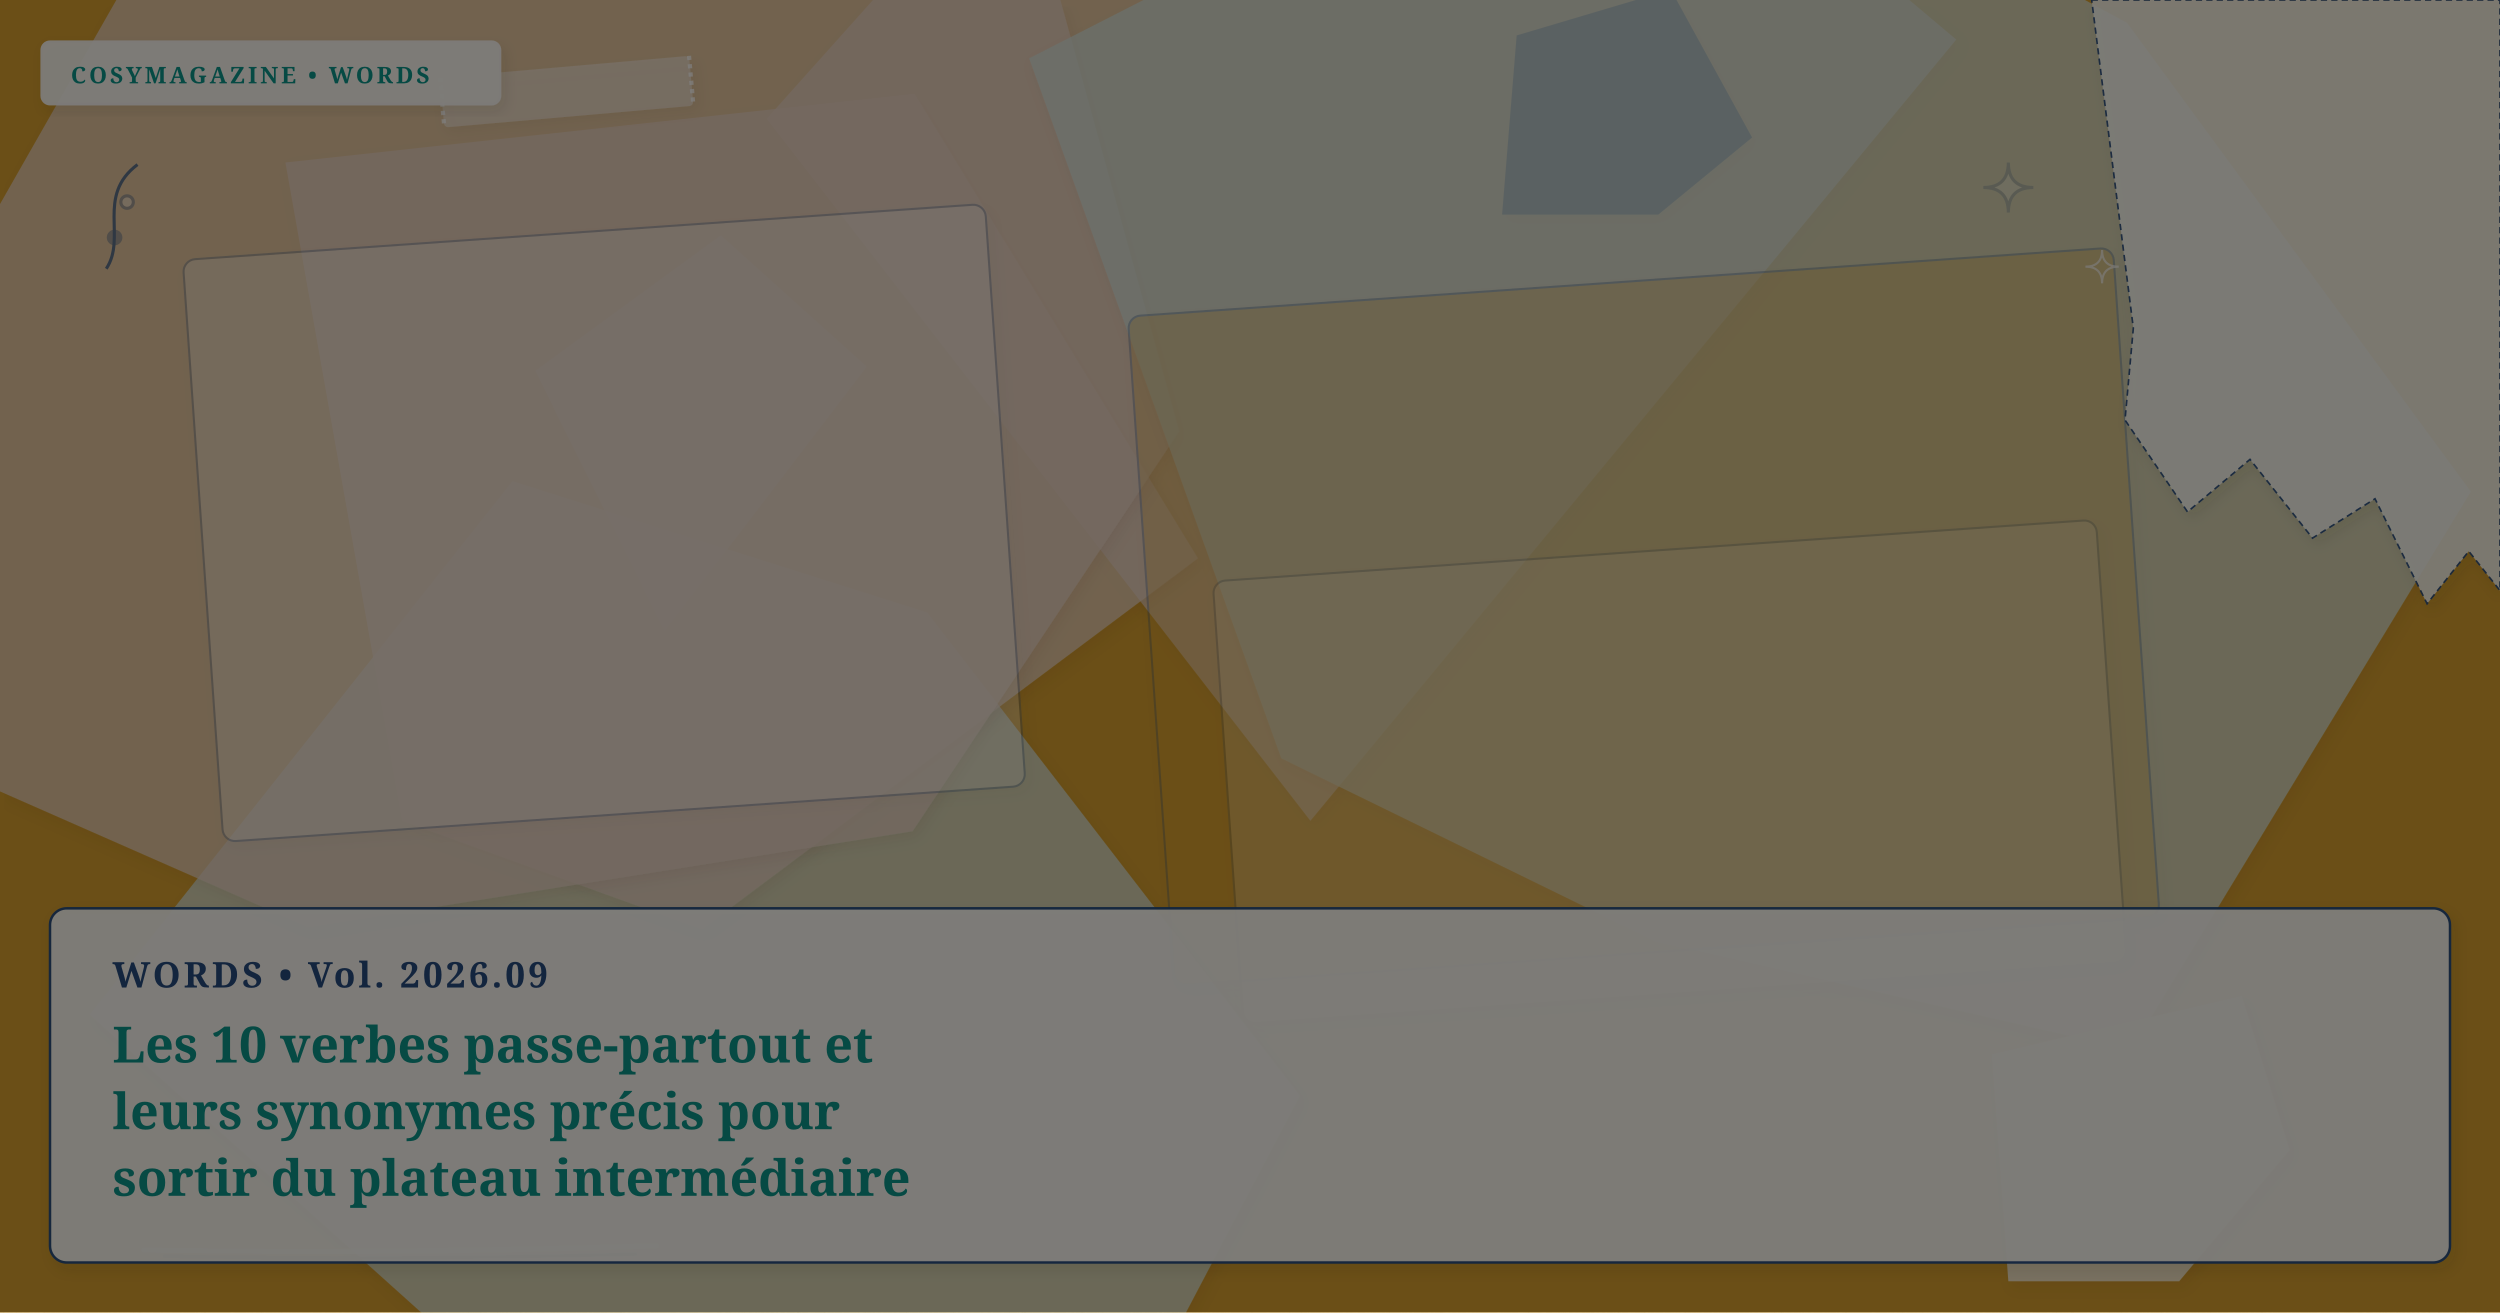
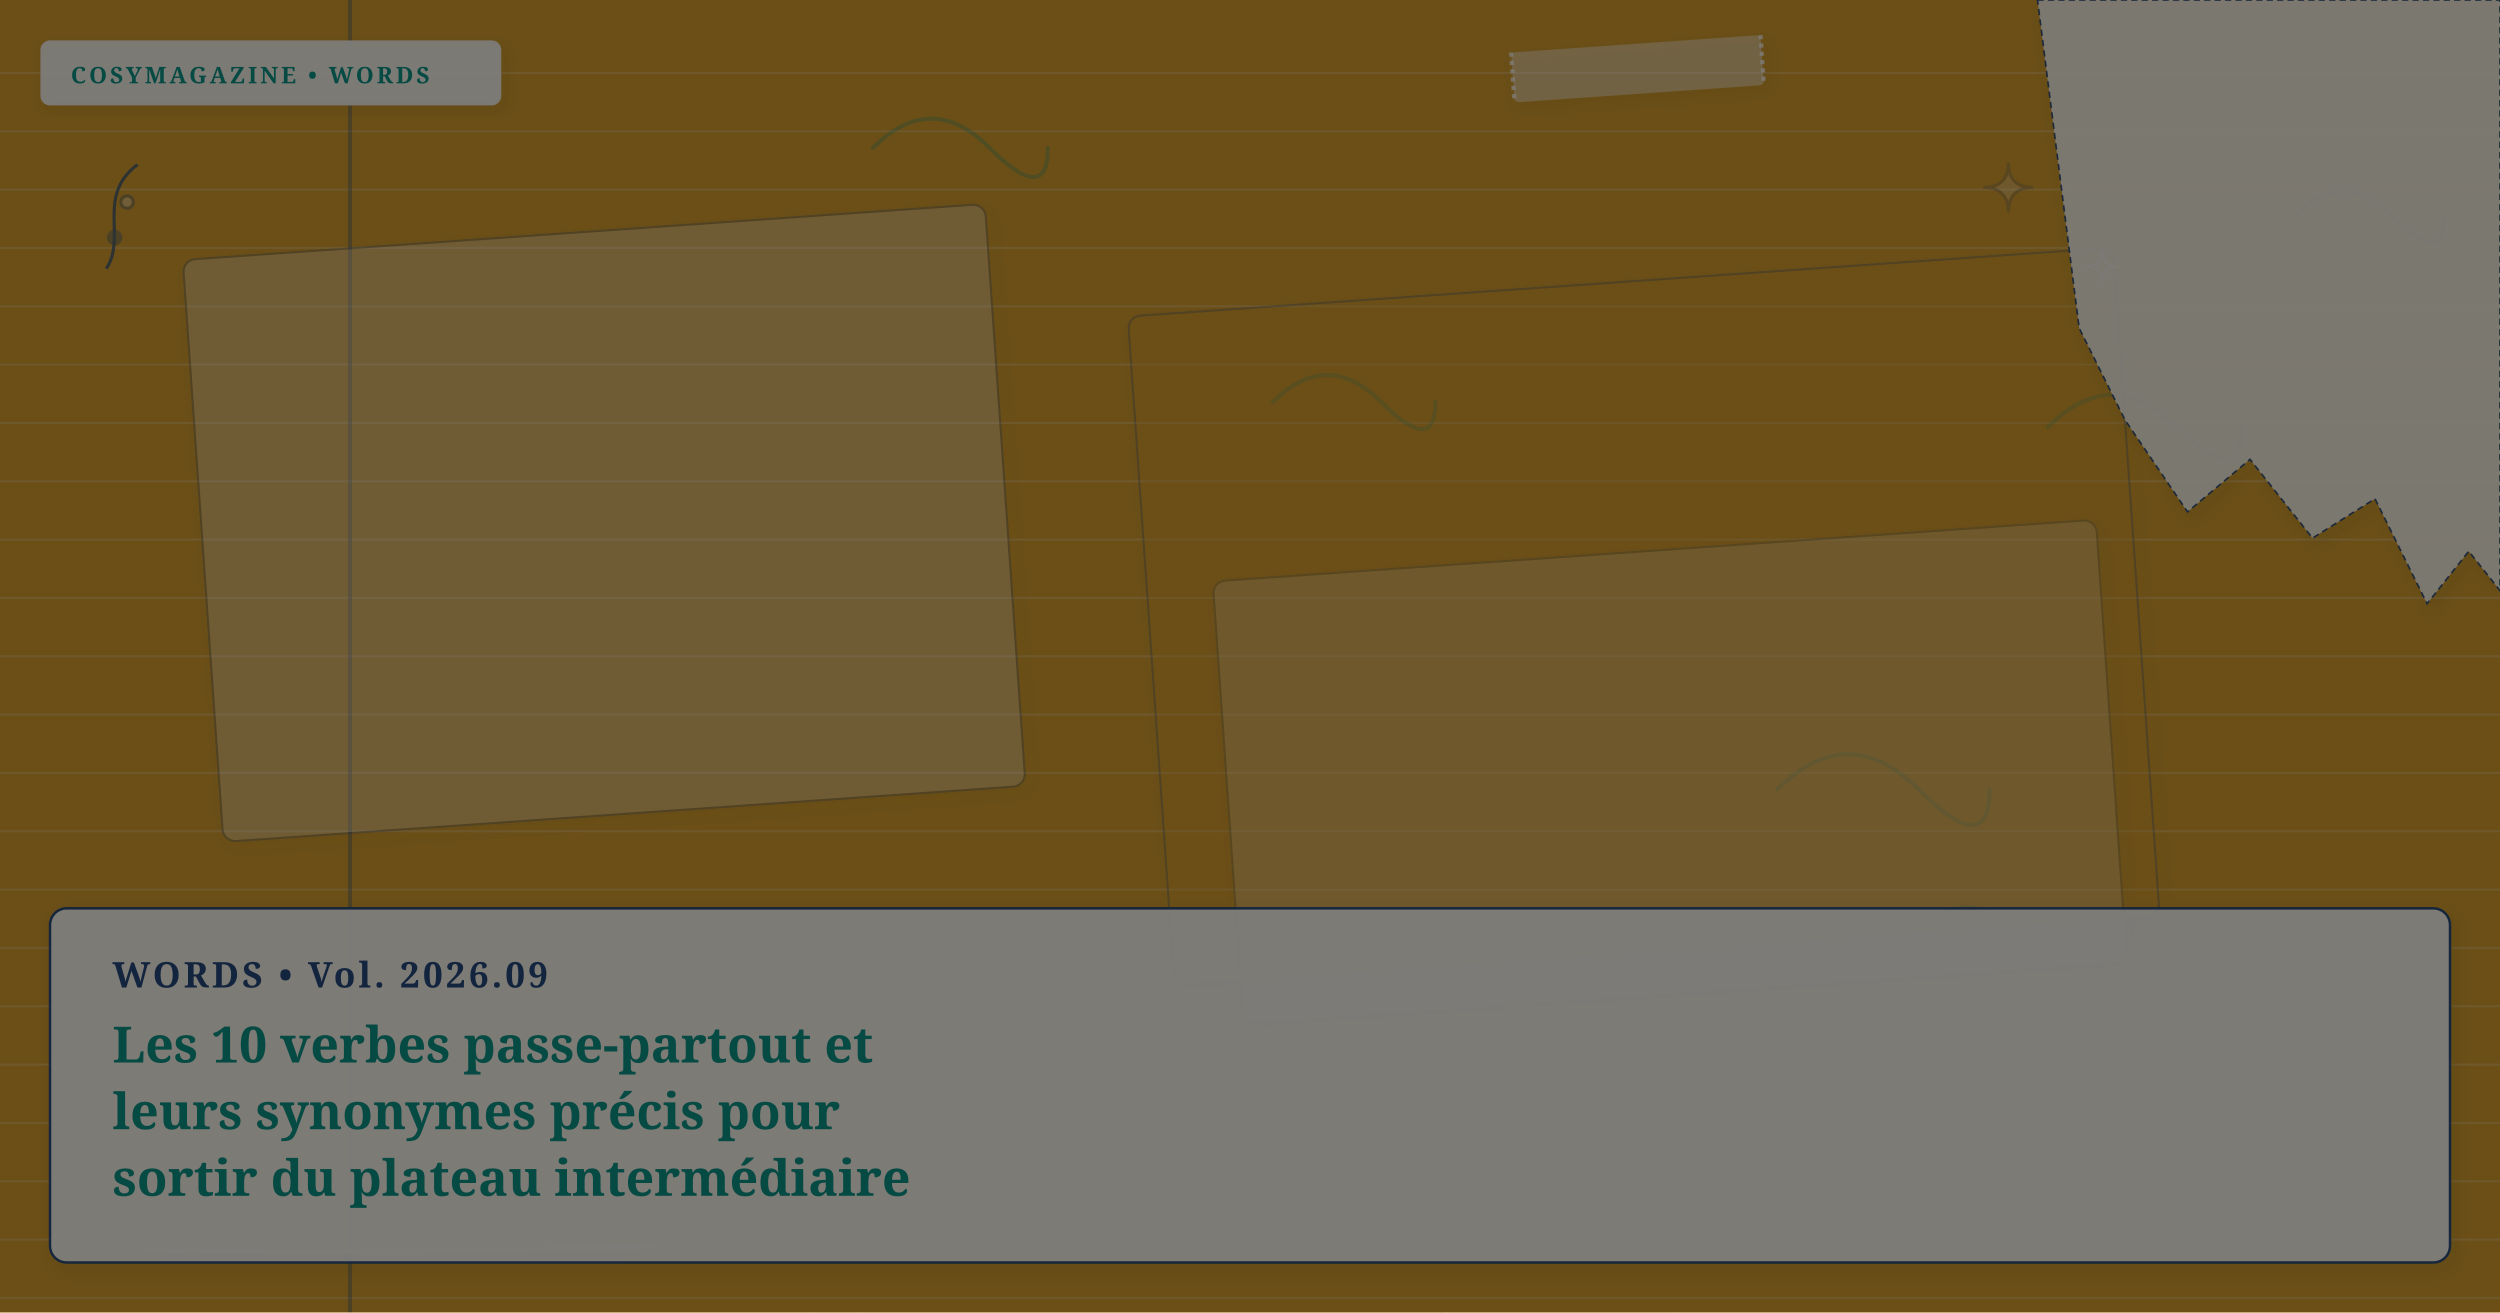
<svg xmlns="http://www.w3.org/2000/svg" viewBox="0 0 1200 630" width="100%" height="100%" preserveAspectRatio="xMidYMid slice" class="cosy-cover-art" data-motif="notebook-handwritten" data-seed="top-10-verb-synonyms-intermediate-plateau" data-lang="fr">
  <defs>
    <filter id="soft-shadow" x="-20%" y="-20%" width="140%" height="140%">
      <feDropShadow dx="2" dy="3" stdDeviation="3" flood-color="#3C281E" flood-opacity="0.10" />
    </filter>
    <filter id="paper-grain" x="0%" y="0%" width="100%" height="100%">
      <feTurbulence type="fractalNoise" baseFrequency="0.65" numOctaves="3" result="noise" />
      <feColorMatrix type="saturate" values="0" />
      <feComponentTransfer>
        <feFuncA type="linear" slope="0.05" />
      </feComponentTransfer>
      <feBlend mode="multiply" in="SourceGraphic" result="blend" />
    </filter>
  </defs>
  <style>
        @media (prefers-reduced-motion: reduce) {
          .cosy-cover-art * { animation: none !important; transition: none !important; }
        }
      </style>
  <rect width="1200" height="630" fill="#d69e2e" />
-   <polygon points="624,526 524,716 220,646 43,487 246,231 445,294" fill="#D5E2D9" opacity="0.75" style="filter: drop-shadow(2px 3px 3px rgba(60,40,30,0.08));" />
-   <polygon points="939,19 629,394 368,57 633,-239" fill="#E8D2C2" opacity="0.75" style="filter: drop-shadow(2px 3px 3px rgba(60,40,30,0.08));" />
-   <polygon points="841,66 796,103 721,103 728,17 802,-5" fill="#274B7D" opacity="0.75" style="filter: drop-shadow(2px 3px 3px rgba(60,40,30,0.08));" />
-   <polygon points="416,176 319,303 257,178 346,113" fill="#D5E2D9" opacity="0.75" style="filter: drop-shadow(2px 3px 3px rgba(60,40,30,0.08));" />
-   <polygon points="575,268 337,446 193,394 137,78 439,45" fill="#E8D2C2" opacity="0.75" style="filter: drop-shadow(2px 3px 3px rgba(60,40,30,0.08));" />
-   <polygon points="566,207 438,399 148,445 -2,379 -12,119 106,-88 493,-58" fill="#E8D2C2" opacity="0.75" style="filter: drop-shadow(2px 3px 3px rgba(60,40,30,0.08));" />
-   <polygon points="1099,552 1046,615 964,615 956,506 1076,478" fill="#faf7f2" opacity="0.75" style="filter: drop-shadow(2px 3px 3px rgba(60,40,30,0.08));" />
-   <polygon points="1186,236 1023,504 795,452 615,364 494,28 782,-119 1021,11" fill="#D5E2D9" opacity="0.75" style="filter: drop-shadow(2px 3px 3px rgba(60,40,30,0.08));" />
+   <line x1="0" y1="35" x2="1200" y2="35" stroke="#faf7f2" stroke-width="1" opacity="0.22" />
+   <line x1="0" y1="63" x2="1200" y2="63" stroke="#faf7f2" stroke-width="1" opacity="0.22" />
+   <line x1="0" y1="91" x2="1200" y2="91" stroke="#faf7f2" stroke-width="1" opacity="0.22" />
+   <line x1="0" y1="119" x2="1200" y2="119" stroke="#faf7f2" stroke-width="1" opacity="0.22" />
+   <line x1="0" y1="147" x2="1200" y2="147" stroke="#faf7f2" stroke-width="1" opacity="0.22" />
+   <line x1="0" y1="175" x2="1200" y2="175" stroke="#faf7f2" stroke-width="1" opacity="0.22" />
+   <line x1="0" y1="203" x2="1200" y2="203" stroke="#faf7f2" stroke-width="1" opacity="0.22" />
+   <line x1="0" y1="231" x2="1200" y2="231" stroke="#faf7f2" stroke-width="1" opacity="0.22" />
+   <line x1="0" y1="259" x2="1200" y2="259" stroke="#faf7f2" stroke-width="1" opacity="0.22" />
+   <line x1="0" y1="287" x2="1200" y2="287" stroke="#faf7f2" stroke-width="1" opacity="0.22" />
+   <line x1="0" y1="315" x2="1200" y2="315" stroke="#faf7f2" stroke-width="1" opacity="0.22" />
+   <line x1="0" y1="343" x2="1200" y2="343" stroke="#faf7f2" stroke-width="1" opacity="0.22" />
+   <line x1="0" y1="371" x2="1200" y2="371" stroke="#faf7f2" stroke-width="1" opacity="0.22" />
+   <line x1="0" y1="399" x2="1200" y2="399" stroke="#faf7f2" stroke-width="1" opacity="0.22" />
+   <line x1="0" y1="427" x2="1200" y2="427" stroke="#faf7f2" stroke-width="1" opacity="0.22" />
+   <line x1="0" y1="455" x2="1200" y2="455" stroke="#faf7f2" stroke-width="1" opacity="0.22" />
+   <line x1="0" y1="483" x2="1200" y2="483" stroke="#faf7f2" stroke-width="1" opacity="0.22" />
+   <line x1="0" y1="511" x2="1200" y2="511" stroke="#faf7f2" stroke-width="1" opacity="0.22" />
+   <line x1="0" y1="539" x2="1200" y2="539" stroke="#faf7f2" stroke-width="1" opacity="0.22" />
+   <line x1="0" y1="567" x2="1200" y2="567" stroke="#faf7f2" stroke-width="1" opacity="0.22" />
+   <line x1="0" y1="595" x2="1200" y2="595" stroke="#faf7f2" stroke-width="1" opacity="0.22" />
+   <line x1="0" y1="623" x2="1200" y2="623" stroke="#faf7f2" stroke-width="1" opacity="0.22" />
+   <line x1="168" y1="0" x2="168" y2="630" stroke="#274B7D" stroke-width="2" opacity="0.35" />
+   <path d="M 983 205 Q 1014 174 1045 205 T 1076 205" fill="none" stroke="#0d9488" stroke-width="2" stroke-linecap="round" opacity="0.25" />
+   <path d="M 853 379 Q 887 345 921 379 T 955 379" fill="none" stroke="#0d9488" stroke-width="2" stroke-linecap="round" opacity="0.25" />
+   <path d="M 611 193 Q 637 167 663 193 T 689 193" fill="none" stroke="#0d9488" stroke-width="2" stroke-linecap="round" opacity="0.25" />
+   <path d="M 1101 104 Q 1125 80 1149 104 T 1173 104" fill="none" stroke="#0d9488" stroke-width="2" stroke-linecap="round" opacity="0.25" />
+   <path d="M 919 448 Q 944 423 969 448 T 994 448" fill="none" stroke="#0d9488" stroke-width="2" stroke-linecap="round" opacity="0.25" />
+   <path d="M 419 71 Q 447 43 475 71 T 503 71" fill="none" stroke="#0d9488" stroke-width="2" stroke-linecap="round" opacity="0.25" />
  <g transform="rotate(-4 290 251)">
    <rect x="97" y="111" width="386" height="280" rx="6" fill="#faf7f2" opacity="0.3" stroke="#274B7D" stroke-width="1" filter="url(#soft-shadow)" />
  </g>
  <g transform="rotate(-4 801.5 370.5)">
    <rect x="589" y="264" width="425" height="213" rx="6" fill="#faf7f2" opacity="0.3" stroke="#274B7D" stroke-width="1" filter="url(#soft-shadow)" />
  </g>
  <g transform="rotate(-4 789 296)">
    <rect x="552" y="135" width="474" height="322" rx="6" fill="#d69e2e" opacity="0.3" stroke="#274B7D" stroke-width="1" filter="url(#soft-shadow)" />
  </g>
  <g class="cover-torn-paper" filter="url(#soft-shadow)">
-     <polygon points="1004,0 1200,0 1200,283.5 1185,264.6 1165,289.8 1140,239.4 1110,258.3 1080,220.5 1050,245.7 1020,201.6 1024,157.5 1004,0" fill="#FCF9F2" opacity="0.9" stroke="#274B7D" stroke-width="0.8" stroke-dasharray="3 2" />
+     <polygon points="978,0 1200,0 1200,283.5 1185,264.6 1165,289.8 1140,239.4 1110,258.3 1080,220.5 1050,245.7 1020,201.6 998,157.5 978,0" fill="#FCF9F2" opacity="0.9" stroke="#274B7D" stroke-width="0.8" stroke-dasharray="3 2" />
  </g>
-   <g transform="rotate(-5 272 44)" filter="url(#soft-shadow)">
-     <rect x="212" y="32" width="120" height="24" rx="2" fill="#faf7f2" opacity="0.45" />
-     <line x1="212" y1="32" x2="212" y2="56" stroke="#FFFFFF" stroke-width="2" stroke-dasharray="2 2" opacity="0.7" />
-     <line x1="332" y1="32" x2="332" y2="56" stroke="#FFFFFF" stroke-width="2" stroke-dasharray="2 2" opacity="0.7" />
+   <g transform="rotate(-4 786 33)" filter="url(#soft-shadow)">
+     <rect x="726" y="21" width="120" height="24" rx="2" fill="#faf7f2" opacity="0.45" />
+     <line x1="726" y1="21" x2="726" y2="45" stroke="#FFFFFF" stroke-width="2" stroke-dasharray="2 2" opacity="0.7" />
+     <line x1="846" y1="21" x2="846" y2="45" stroke="#FFFFFF" stroke-width="2" stroke-dasharray="2 2" opacity="0.7" />
  </g>
  <g class="cover-tiny-doodles" stroke="#274B7D" stroke-width="1.5" fill="none" opacity="0.7">
    <path d="M 964 78 Q 964 90 976 90 Q 964 90 964 102 Q 964 90 952 90 Q 964 90 964 78 Z" fill="#faf7f2" opacity="0.3" />
    <path d="M 1009 120 Q 1009 128 1017 128 Q 1009 128 1009 136 Q 1009 128 1001 128 Q 1009 128 1009 120 Z" stroke="#faf7f2" stroke-width="1" />
    <path d="M 51 129 C 61 114, 46 94, 66 79" />
    <circle cx="55" cy="114" r="3" fill="#274B7D" opacity="0.5" />
    <circle cx="61" cy="97" r="3" fill="#faf7f2" opacity="0.5" />
  </g>
  <g class="cover-sketchy-underline">
    <path d="M 69 600 Q 192 602 315 598" stroke="#faf7f2" stroke-width="2.5" stroke-linecap="round" fill="none" opacity="0.75" />
    <path d="M 79 603 Q 192 605 305 602" stroke="#274B7D" stroke-width="1.5" stroke-linecap="round" fill="none" opacity="0.5" />
  </g>
  <g class="cover-masthead-label" filter="url(#soft-shadow)">
    <rect x="20" y="20" width="220" height="30" rx="4" fill="#FCF9F2" opacity="0.95" stroke="#faf7f2" stroke-width="1.2" />
    <text x="34" y="40" fill="#0d9488" font-family="Fraunces, 'Lora', Georgia, serif" font-size="11" font-weight="bold" letter-spacing="1.4">COSYMAGAZINE • WORDS</text>
  </g>
  <g class="cover-text-overlay" filter="url(#soft-shadow)">
    <rect class="cover-overlay-box" x="24" y="436" width="1152" height="170" rx="8" fill="#FCF9F2" opacity="0.96" stroke="#274B7D" stroke-width="1.2" />
    <text x="54" y="474" fill="#274B7D" font-family="Fraunces, 'Lora', Georgia, serif" font-size="17" font-weight="bold" letter-spacing="1.5">WORDS • Vol. 2026.09</text>
    <text x="54" y="510" fill="#0d9488" font-family="Fraunces, 'Lora', Georgia, serif" font-size="24" font-weight="bold">Les 10 verbes passe-partout et</text>
    <text x="54" y="542" fill="#0d9488" font-family="Fraunces, 'Lora', Georgia, serif" font-size="24" font-weight="bold">leurs synonymes précis pour</text>
    <text x="54" y="574" fill="#0d9488" font-family="Fraunces, 'Lora', Georgia, serif" font-size="24" font-weight="bold">sortir du plateau intermédiaire</text>
  </g>
  <rect width="1200" height="630" filter="url(#paper-grain)" opacity="0.5" pointer-events="none" />
</svg>
